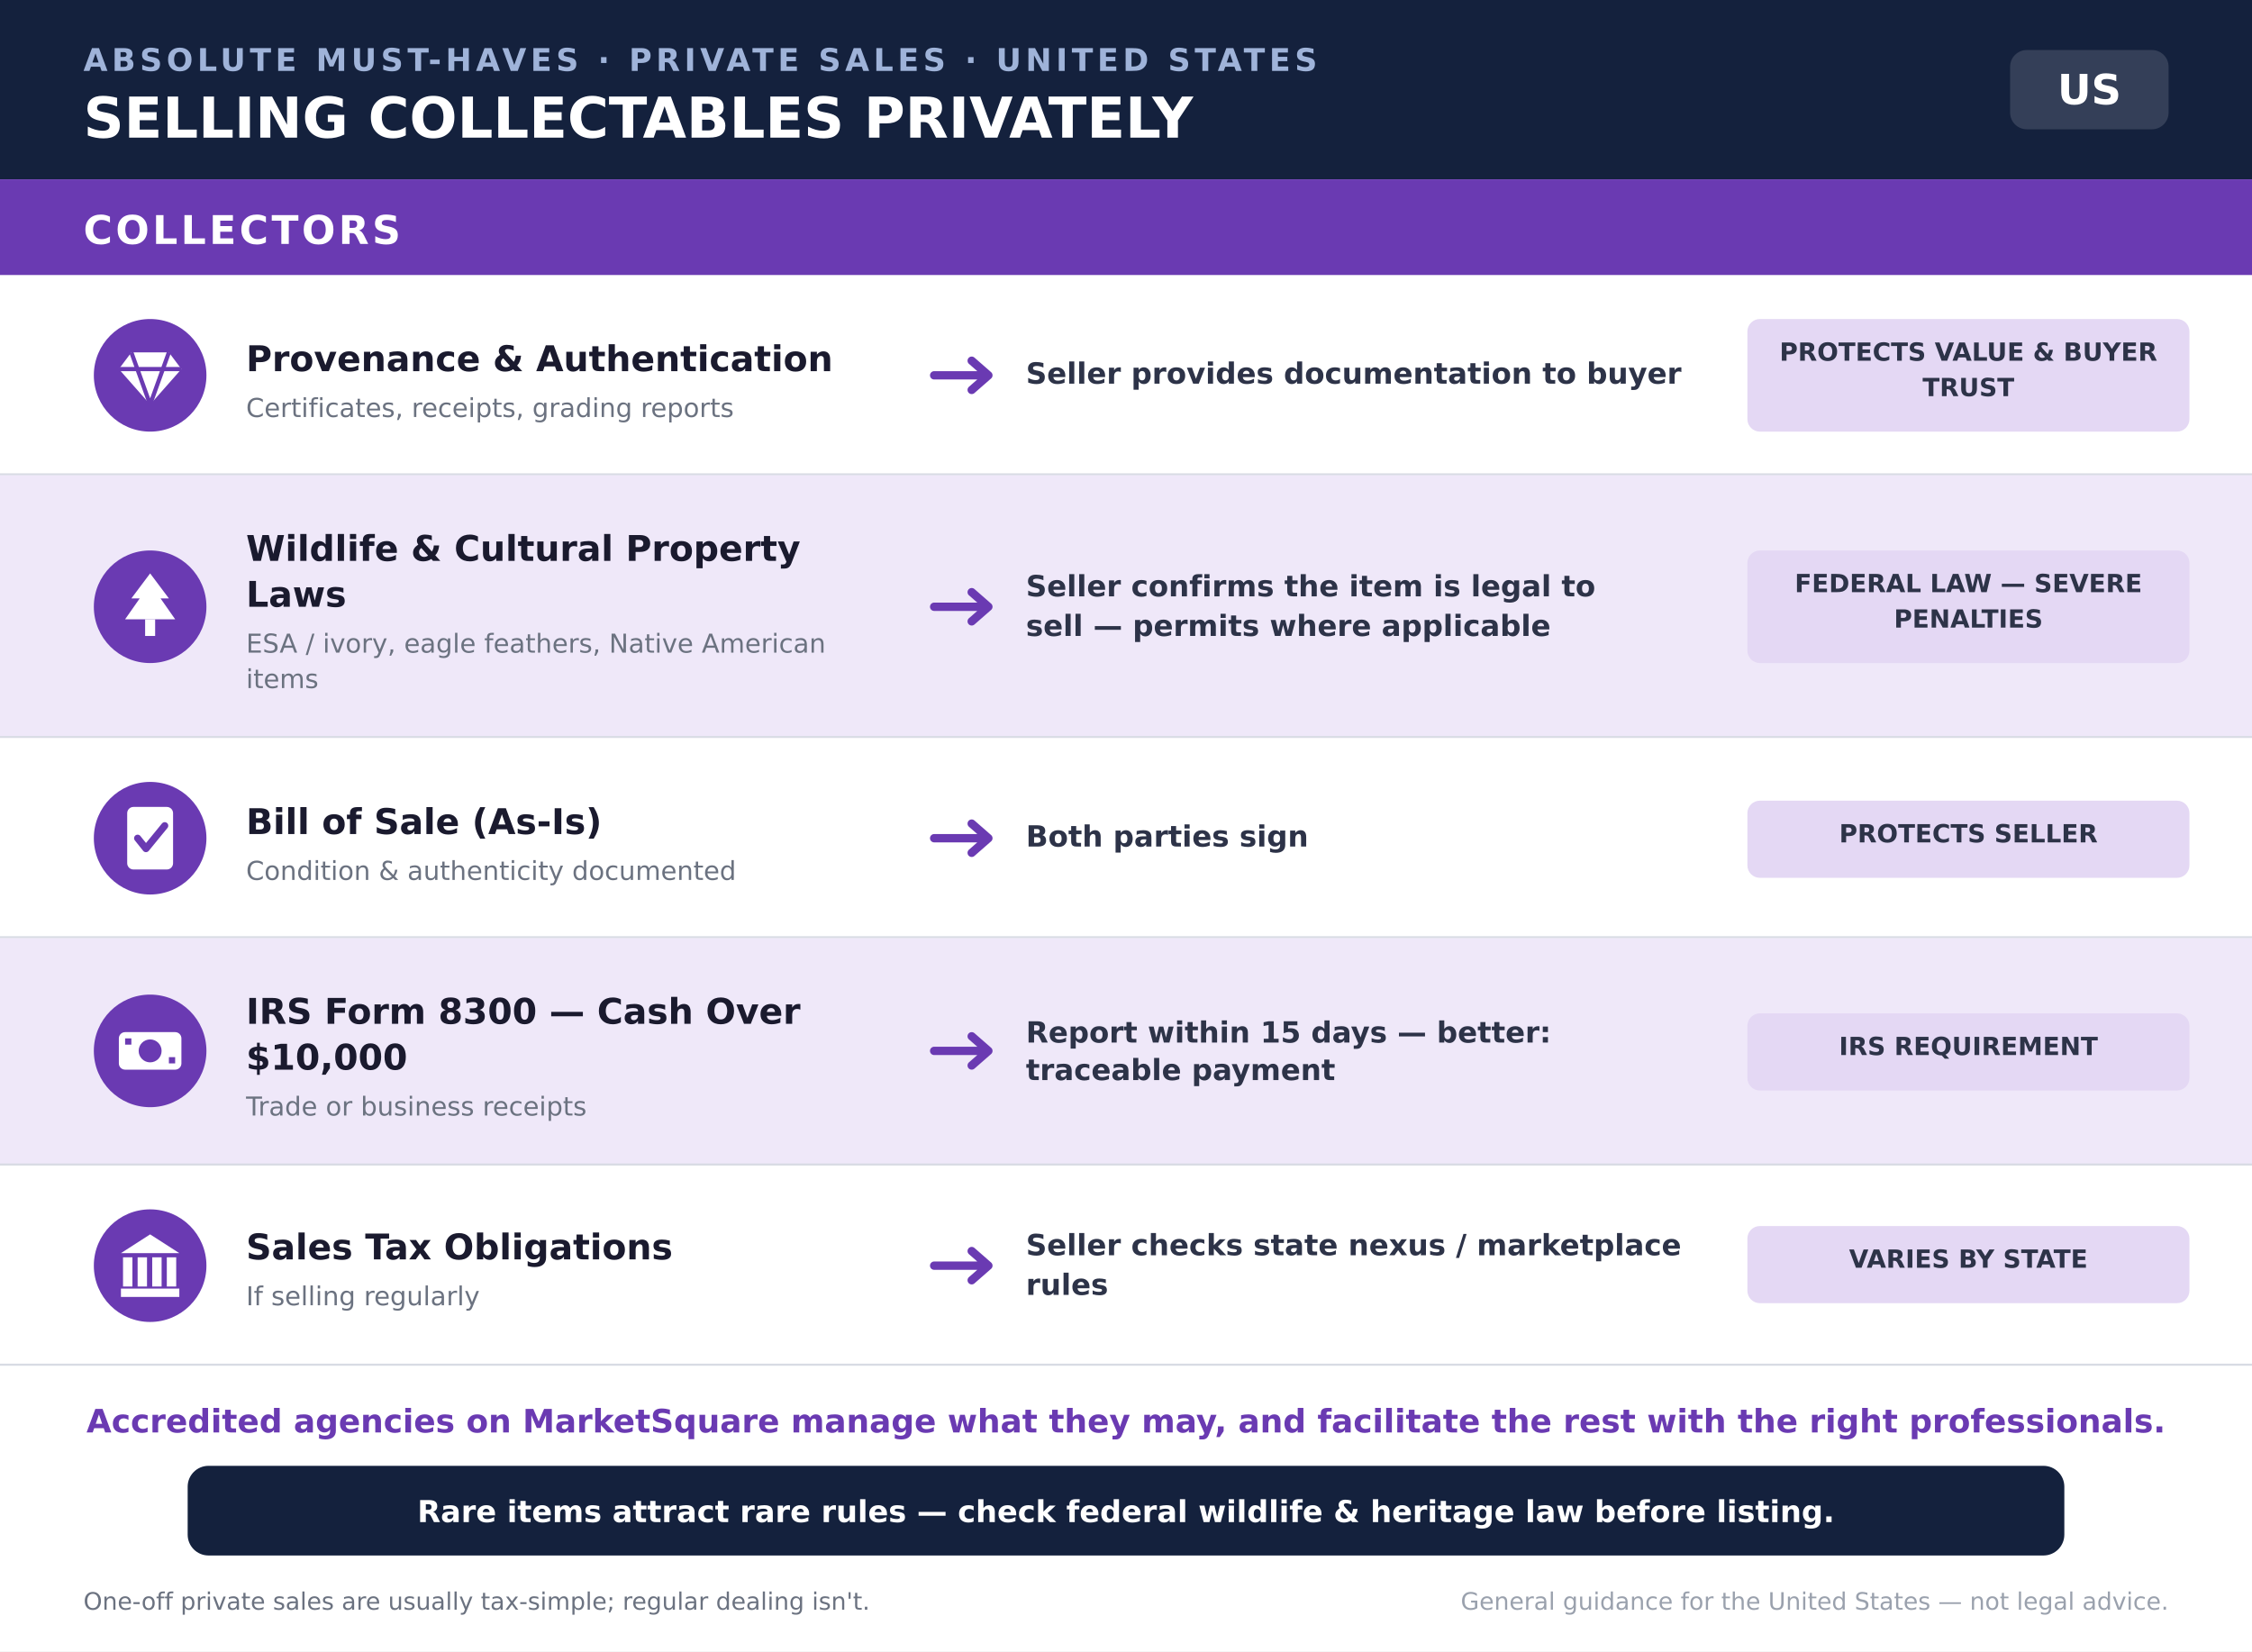
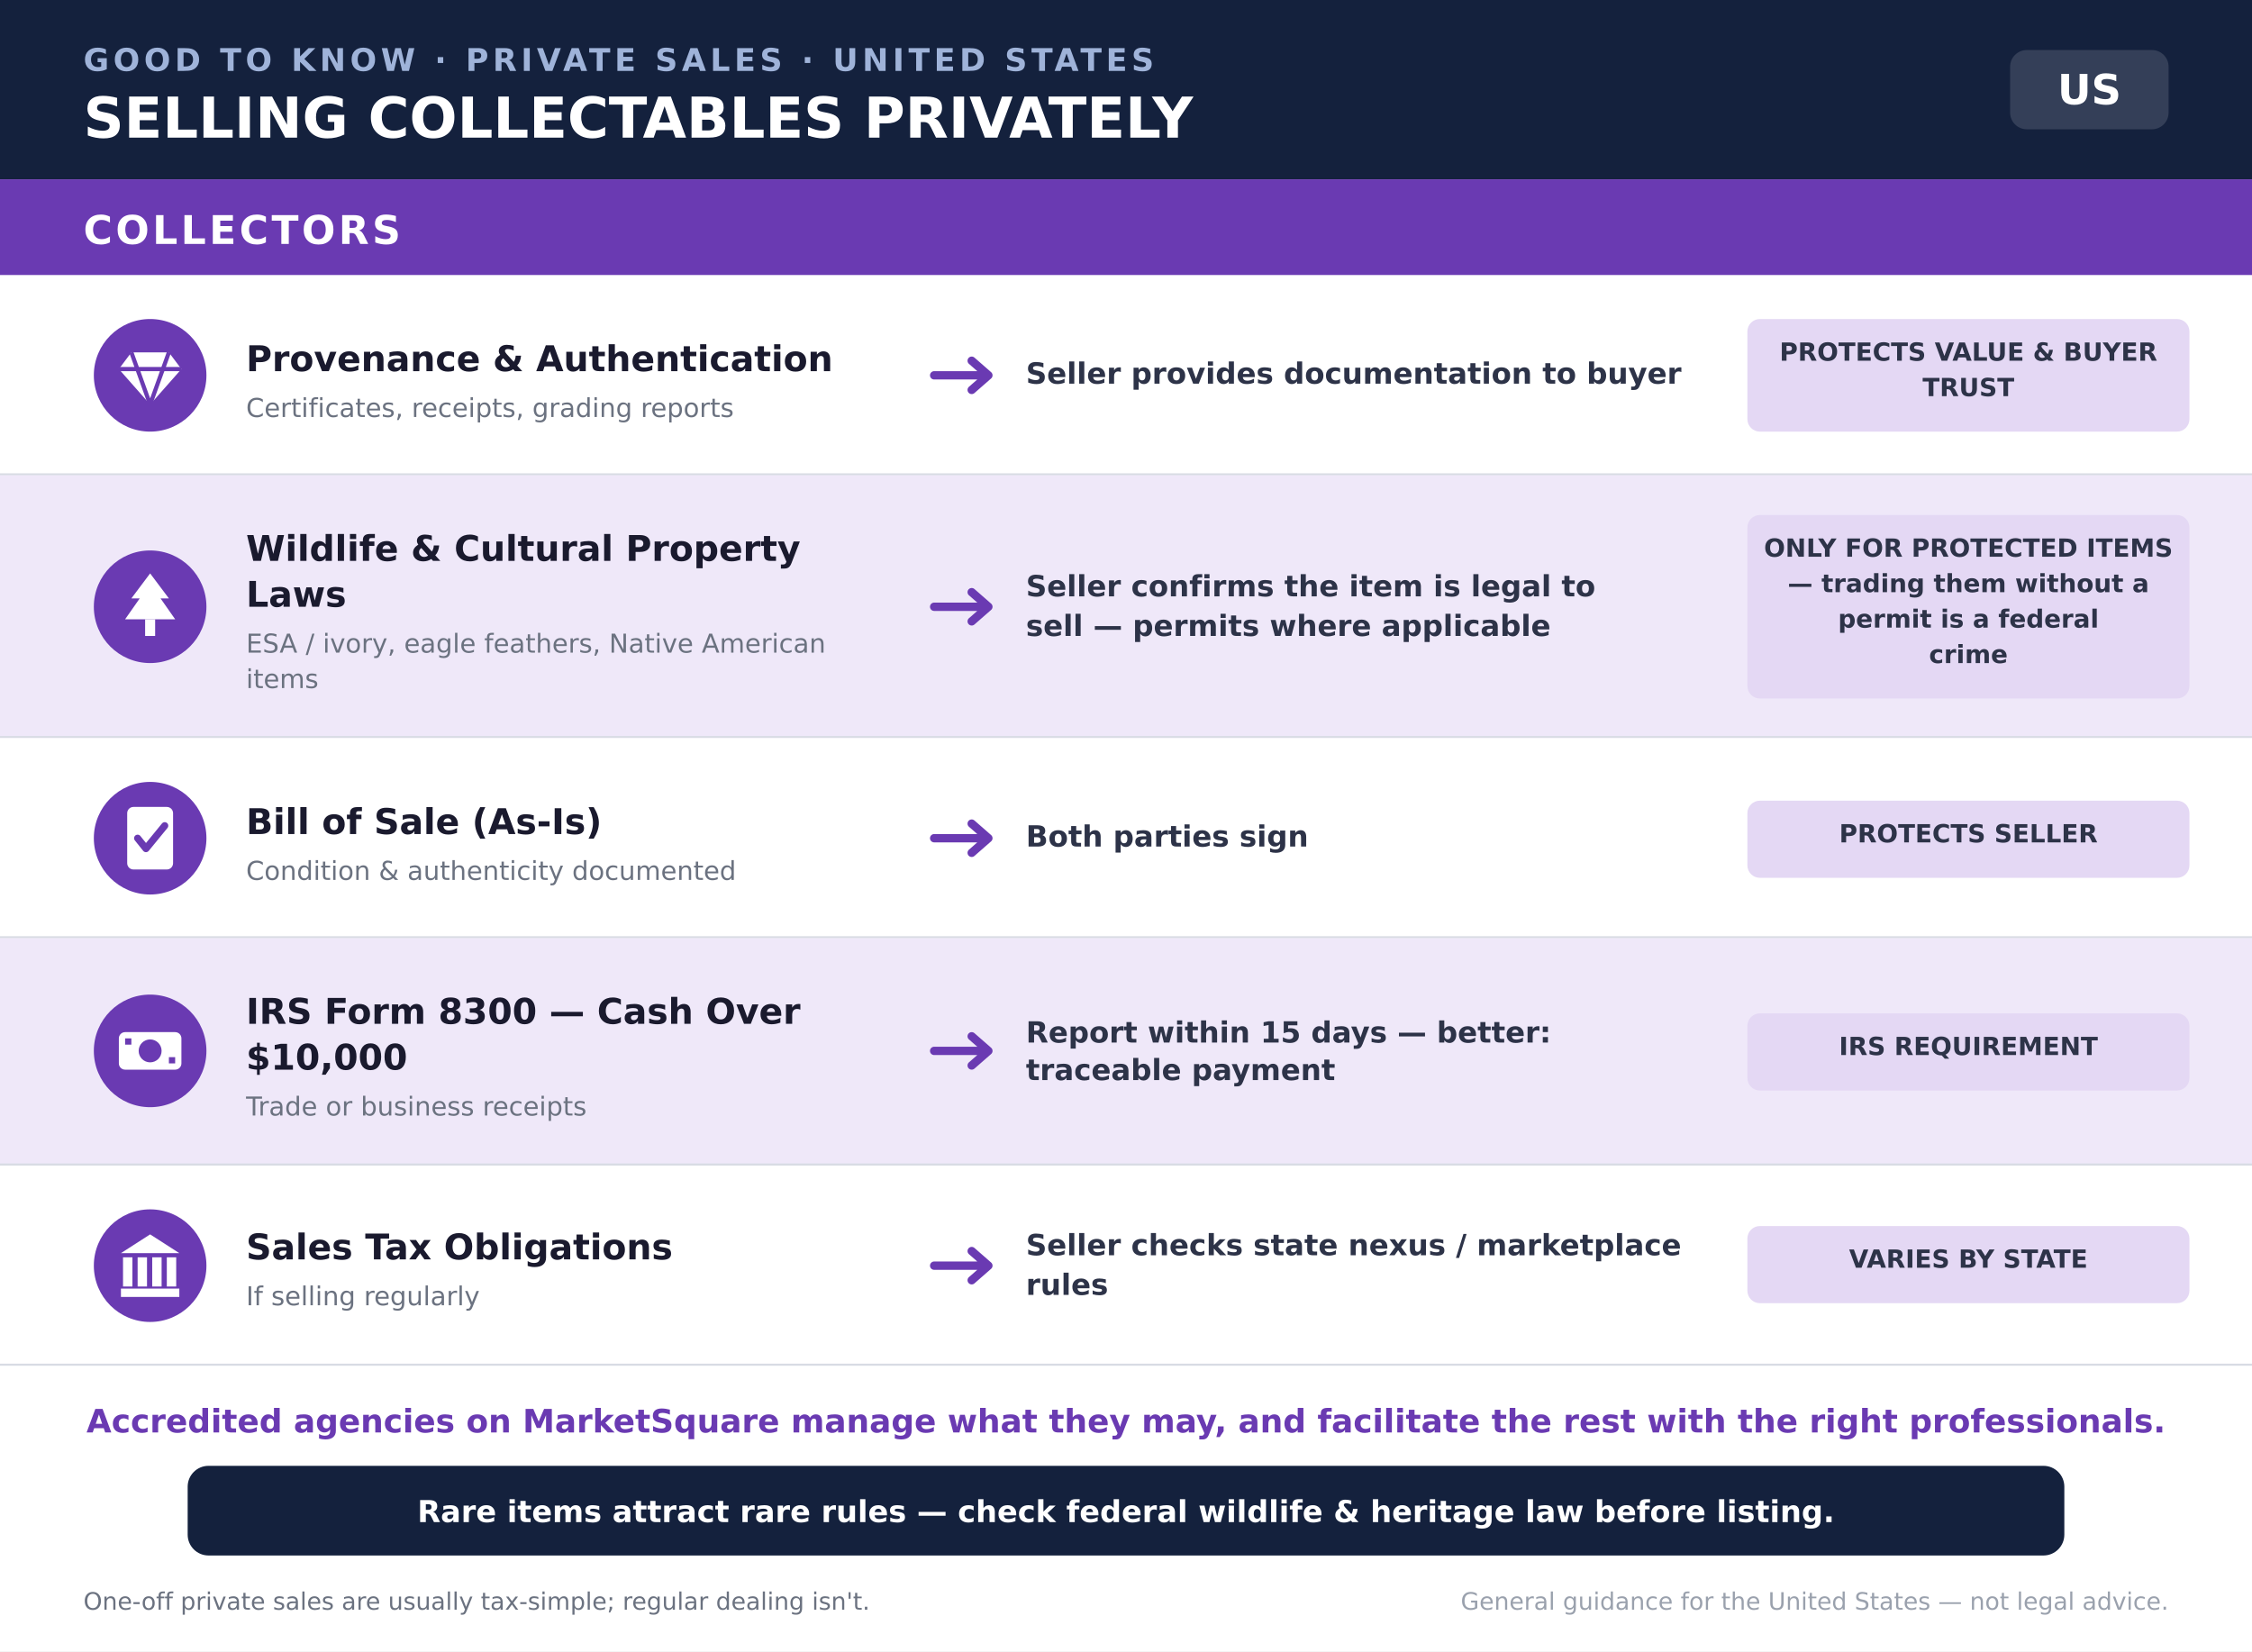
<svg xmlns="http://www.w3.org/2000/svg" width="1080" height="792" viewBox="0 0 1080 792">
  <rect width="1080" height="792" fill="#ffffff" />
  <rect x="0" y="0" width="1080" height="86" fill="#14213d" />
-   <text x="40" y="34" font-family="DejaVu Sans" font-size="15" font-weight="bold" fill="#9fb3d9" letter-spacing="2">ABSOLUTE MUST-HAVES · PRIVATE SALES · UNITED STATES</text>
+   <text x="40" y="34" font-family="DejaVu Sans" font-size="15" font-weight="bold" fill="#9fb3d9" letter-spacing="2">GOOD TO KNOW · PRIVATE SALES · UNITED STATES</text>
  <text x="40" y="66" font-family="DejaVu Sans" font-size="27" font-weight="bold" fill="#ffffff">SELLING COLLECTABLES PRIVATELY</text>
  <rect x="964" y="24" width="76" height="38" rx="8" fill="#ffffff" opacity="0.14" />
  <text x="1002" y="50" font-family="DejaVu Sans" font-size="20" font-weight="bold" fill="#ffffff" text-anchor="middle">US</text>
  <rect x="0" y="86" width="1080" height="46" fill="#6a3ab2" />
  <text x="40" y="117" font-family="DejaVu Sans" font-size="19" font-weight="bold" fill="#ffffff" letter-spacing="1.5">COLLECTORS</text>
  <rect x="0" y="132" width="1080" height="96" fill="#ffffff" />
  <circle cx="72" cy="180" r="27" fill="#6a3ab2" />
  <g transform="translate(72,180)">
    <path d="M -9,-11 L 9,-11 L 15,-3 L 0,14 L -15,-3 Z" fill="#fff" />
    <path d="M -9,-11 L 0,14 L 9,-11 M -15,-3 L 15,-3" stroke="#6a3ab2" stroke-width="2" fill="none" />
  </g>
  <text x="118" y="178" font-family="DejaVu Sans" font-size="17" font-weight="bold" fill="#1a1a2e">Provenance &amp; Authentication</text>
  <text x="118" y="200" font-family="DejaVu Sans" font-size="12.5" fill="#6b7280">Certificates, receipts, grading reports</text>
  <path d="M 448,180 h 26 m -8,-7 l 8,7 l -8,7" stroke="#6a3ab2" stroke-width="4" fill="none" stroke-linecap="round" stroke-linejoin="round" />
  <text x="492" y="184" font-family="DejaVu Sans" font-size="14" font-weight="bold" fill="#2d3348">Seller provides documentation to buyer</text>
  <rect x="838" y="153" width="212" height="54" rx="6" fill="#e4d8f4" />
  <text x="944" y="173" font-family="DejaVu Sans" font-size="12" font-weight="bold" fill="#2d3348" text-anchor="middle">PROTECTS VALUE &amp; BUYER</text>
  <text x="944" y="190" font-family="DejaVu Sans" font-size="12" font-weight="bold" fill="#2d3348" text-anchor="middle">TRUST</text>
  <rect x="0" y="227" width="1080" height="1" fill="#d8dbe4" />
  <rect x="0" y="228" width="1080" height="126" fill="#efe8f9" />
  <circle cx="72" cy="291" r="27" fill="#6a3ab2" />
  <g transform="translate(72,291)">
    <path d="M 0,-16 L 9,-4 L 5,-4 L 12,6 L -12,6 L -5,-4 L -9,-4 Z" fill="#fff" />
    <rect x="-2.4" y="6" width="4.8" height="8" fill="#fff" />
  </g>
  <text x="118" y="269" font-family="DejaVu Sans" font-size="17" font-weight="bold" fill="#1a1a2e">Wildlife &amp; Cultural Property</text>
  <text x="118" y="291" font-family="DejaVu Sans" font-size="17" font-weight="bold" fill="#1a1a2e">Laws</text>
  <text x="118" y="313" font-family="DejaVu Sans" font-size="12.5" fill="#6b7280">ESA / ivory, eagle feathers, Native American</text>
  <text x="118" y="330" font-family="DejaVu Sans" font-size="12.5" fill="#6b7280">items</text>
  <path d="M 448,291 h 26 m -8,-7 l 8,7 l -8,7" stroke="#6a3ab2" stroke-width="4" fill="none" stroke-linecap="round" stroke-linejoin="round" />
  <text x="492" y="286" font-family="DejaVu Sans" font-size="14" font-weight="bold" fill="#2d3348">Seller confirms the item is legal to</text>
  <text x="492" y="305" font-family="DejaVu Sans" font-size="14" font-weight="bold" fill="#2d3348">sell — permits where applicable</text>
-   <rect x="838" y="264" width="212" height="54" rx="6" fill="#e4d8f4" />
-   <text x="944" y="284" font-family="DejaVu Sans" font-size="12" font-weight="bold" fill="#2d3348" text-anchor="middle">FEDERAL LAW — SEVERE</text>
-   <text x="944" y="301" font-family="DejaVu Sans" font-size="12" font-weight="bold" fill="#2d3348" text-anchor="middle">PENALTIES</text>
+   <rect x="838" y="247" width="212" height="88" rx="6" fill="#e4d8f4" />
+   <text x="944" y="267" font-family="DejaVu Sans" font-size="12" font-weight="bold" fill="#2d3348" text-anchor="middle">ONLY FOR PROTECTED ITEMS</text>
+   <text x="944" y="284" font-family="DejaVu Sans" font-size="12" font-weight="bold" fill="#2d3348" text-anchor="middle">— trading them without a</text>
+   <text x="944" y="301" font-family="DejaVu Sans" font-size="12" font-weight="bold" fill="#2d3348" text-anchor="middle">permit is a federal</text>
+   <text x="944" y="318" font-family="DejaVu Sans" font-size="12" font-weight="bold" fill="#2d3348" text-anchor="middle">crime</text>
  <rect x="0" y="353" width="1080" height="1" fill="#d8dbe4" />
  <rect x="0" y="354" width="1080" height="96" fill="#ffffff" />
  <circle cx="72" cy="402" r="27" fill="#6a3ab2" />
  <g transform="translate(72,402)">
    <rect x="-11" y="-15" width="22" height="30" rx="3" fill="#fff" />
    <path d="M -6,0 L -2,5 L 7,-6" fill="none" stroke="#6a3ab2" stroke-width="3.4" stroke-linecap="round" stroke-linejoin="round" />
  </g>
  <text x="118" y="400" font-family="DejaVu Sans" font-size="17" font-weight="bold" fill="#1a1a2e">Bill of Sale (As-Is)</text>
  <text x="118" y="422" font-family="DejaVu Sans" font-size="12.5" fill="#6b7280">Condition &amp; authenticity documented</text>
  <path d="M 448,402 h 26 m -8,-7 l 8,7 l -8,7" stroke="#6a3ab2" stroke-width="4" fill="none" stroke-linecap="round" stroke-linejoin="round" />
  <text x="492" y="406" font-family="DejaVu Sans" font-size="14" font-weight="bold" fill="#2d3348">Both parties sign</text>
  <rect x="838" y="384" width="212" height="37" rx="6" fill="#e4d8f4" />
  <text x="944" y="404" font-family="DejaVu Sans" font-size="12" font-weight="bold" fill="#2d3348" text-anchor="middle">PROTECTS SELLER</text>
  <rect x="0" y="449" width="1080" height="1" fill="#d8dbe4" />
  <rect x="0" y="450" width="1080" height="109" fill="#efe8f9" />
  <circle cx="72" cy="504" r="27" fill="#6a3ab2" />
  <g transform="translate(72,504)">
    <rect x="-15" y="-9" width="30" height="18" rx="3" fill="#fff" />
    <circle cx="0" cy="0" r="5.5" fill="#6a3ab2" />
    <rect x="-12" y="-6" width="3" height="3" fill="#6a3ab2" />
    <rect x="9" y="3" width="3" height="3" fill="#6a3ab2" />
  </g>
  <text x="118" y="491" font-family="DejaVu Sans" font-size="17" font-weight="bold" fill="#1a1a2e">IRS Form 8300 — Cash Over</text>
  <text x="118" y="513" font-family="DejaVu Sans" font-size="17" font-weight="bold" fill="#1a1a2e">$10,000</text>
  <text x="118" y="535" font-family="DejaVu Sans" font-size="12.5" fill="#6b7280">Trade or business receipts</text>
  <path d="M 448,504 h 26 m -8,-7 l 8,7 l -8,7" stroke="#6a3ab2" stroke-width="4" fill="none" stroke-linecap="round" stroke-linejoin="round" />
  <text x="492" y="500" font-family="DejaVu Sans" font-size="14" font-weight="bold" fill="#2d3348">Report within 15 days — better:</text>
  <text x="492" y="518" font-family="DejaVu Sans" font-size="14" font-weight="bold" fill="#2d3348">traceable payment</text>
  <rect x="838" y="486" width="212" height="37" rx="6" fill="#e4d8f4" />
  <text x="944" y="506" font-family="DejaVu Sans" font-size="12" font-weight="bold" fill="#2d3348" text-anchor="middle">IRS REQUIREMENT</text>
  <rect x="0" y="558" width="1080" height="1" fill="#d8dbe4" />
  <rect x="0" y="559" width="1080" height="96" fill="#ffffff" />
  <circle cx="72" cy="607" r="27" fill="#6a3ab2" />
  <g transform="translate(72,607)">
    <path d="M -14,-6 L 0,-15 L 14,-6 Z" fill="#fff" />
    <rect x="-13" y="-4" width="4.5" height="14" fill="#fff" />
    <rect x="-6" y="-4" width="4.5" height="14" fill="#fff" />
    <rect x="1" y="-4" width="4.5" height="14" fill="#fff" />
    <rect x="8" y="-4" width="4.5" height="14" fill="#fff" />
    <rect x="-14" y="11" width="28" height="4" fill="#fff" />
  </g>
  <text x="118" y="604" font-family="DejaVu Sans" font-size="17" font-weight="bold" fill="#1a1a2e">Sales Tax Obligations</text>
  <text x="118" y="626" font-family="DejaVu Sans" font-size="12.5" fill="#6b7280">If selling regularly</text>
  <path d="M 448,607 h 26 m -8,-7 l 8,7 l -8,7" stroke="#6a3ab2" stroke-width="4" fill="none" stroke-linecap="round" stroke-linejoin="round" />
  <text x="492" y="602" font-family="DejaVu Sans" font-size="14" font-weight="bold" fill="#2d3348">Seller checks state nexus / marketplace</text>
  <text x="492" y="621" font-family="DejaVu Sans" font-size="14" font-weight="bold" fill="#2d3348">rules</text>
  <rect x="838" y="588" width="212" height="37" rx="6" fill="#e4d8f4" />
  <text x="944" y="608" font-family="DejaVu Sans" font-size="12" font-weight="bold" fill="#2d3348" text-anchor="middle">VARIES BY STATE</text>
  <rect x="0" y="654" width="1080" height="1" fill="#d8dbe4" />
  <text x="540.0" y="687" font-family="DejaVu Sans" font-size="15.5" font-weight="bold" fill="#6a3ab2" text-anchor="middle">Accredited agencies on MarketSquare manage what they may, and facilitate the rest with the right professionals.</text>
  <rect x="90" y="703" width="900" height="43" rx="10" fill="#14213d" />
  <text x="540.0" y="730" font-family="DejaVu Sans" font-size="14.5" font-weight="bold" fill="#ffffff" text-anchor="middle">Rare items attract rare rules — check federal wildlife &amp; heritage law before listing.</text>
  <text x="40" y="772" font-family="DejaVu Sans" font-size="11.5" fill="#6b7280">One-off private sales are usually tax-simple; regular dealing isn't.</text>
  <text x="1040" y="772" font-family="DejaVu Sans" font-size="11.5" fill="#9aa1ad" text-anchor="end">General guidance for the United States — not legal advice.</text>
</svg>
